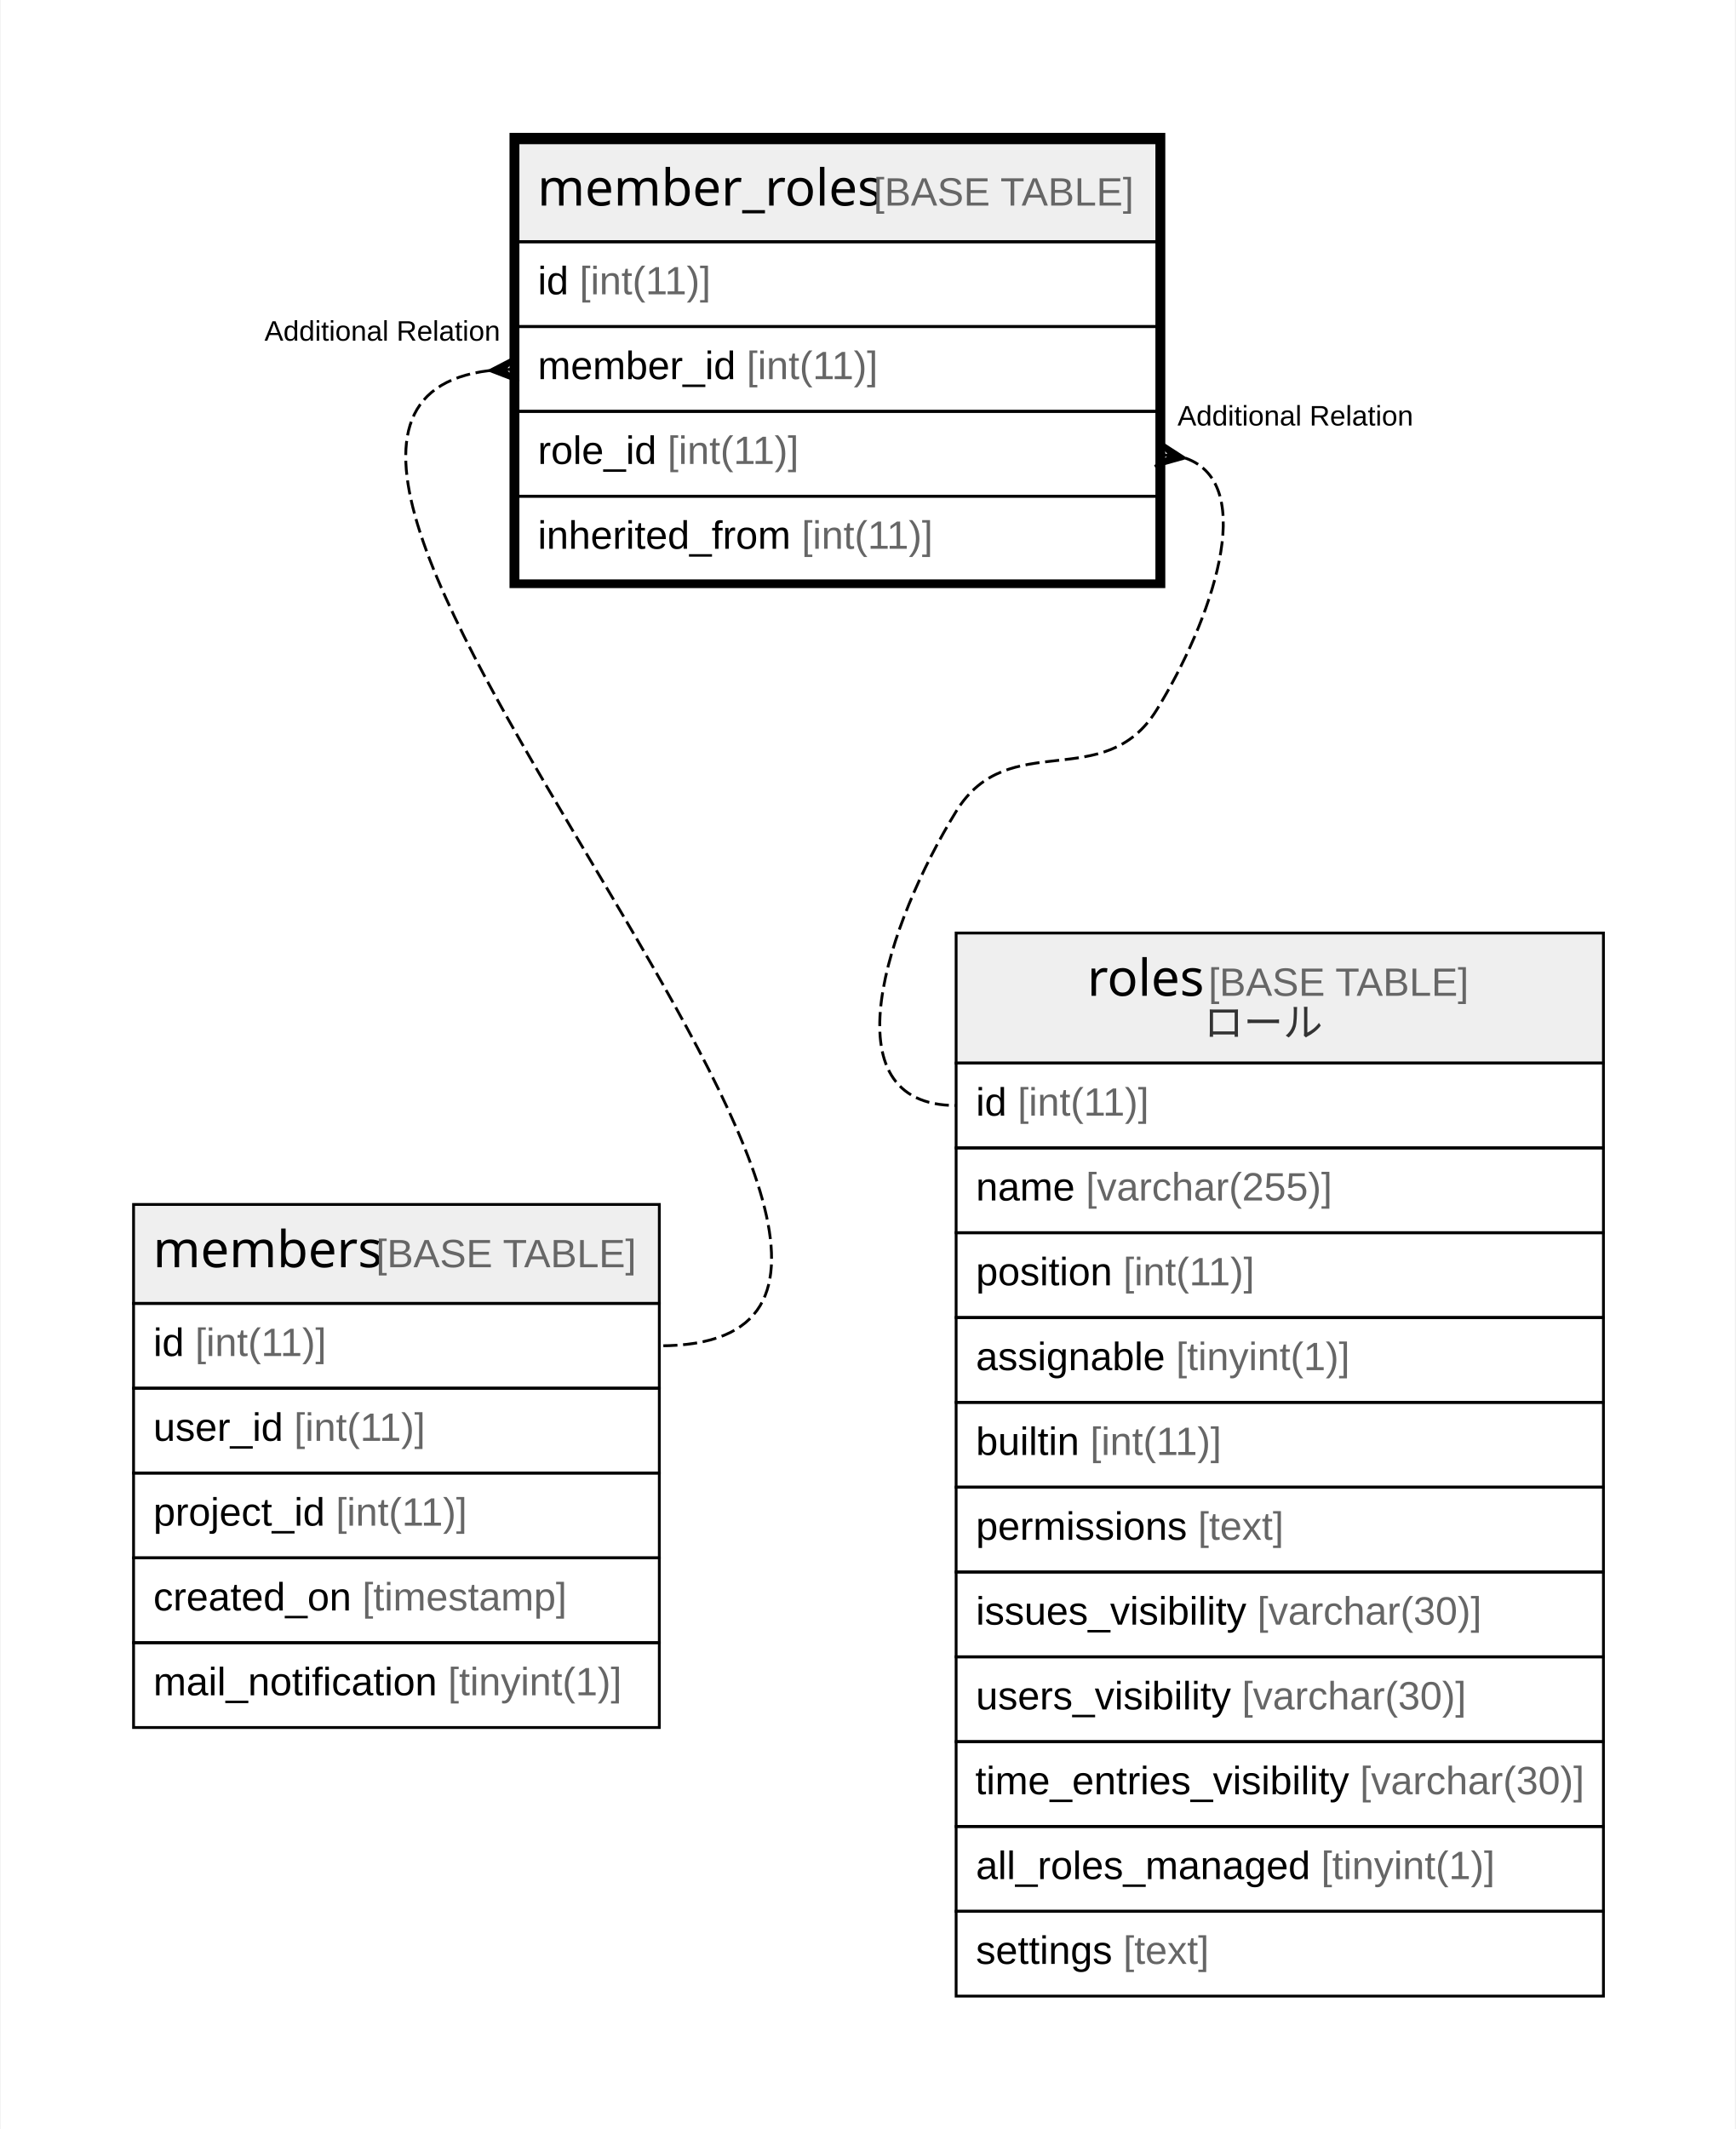
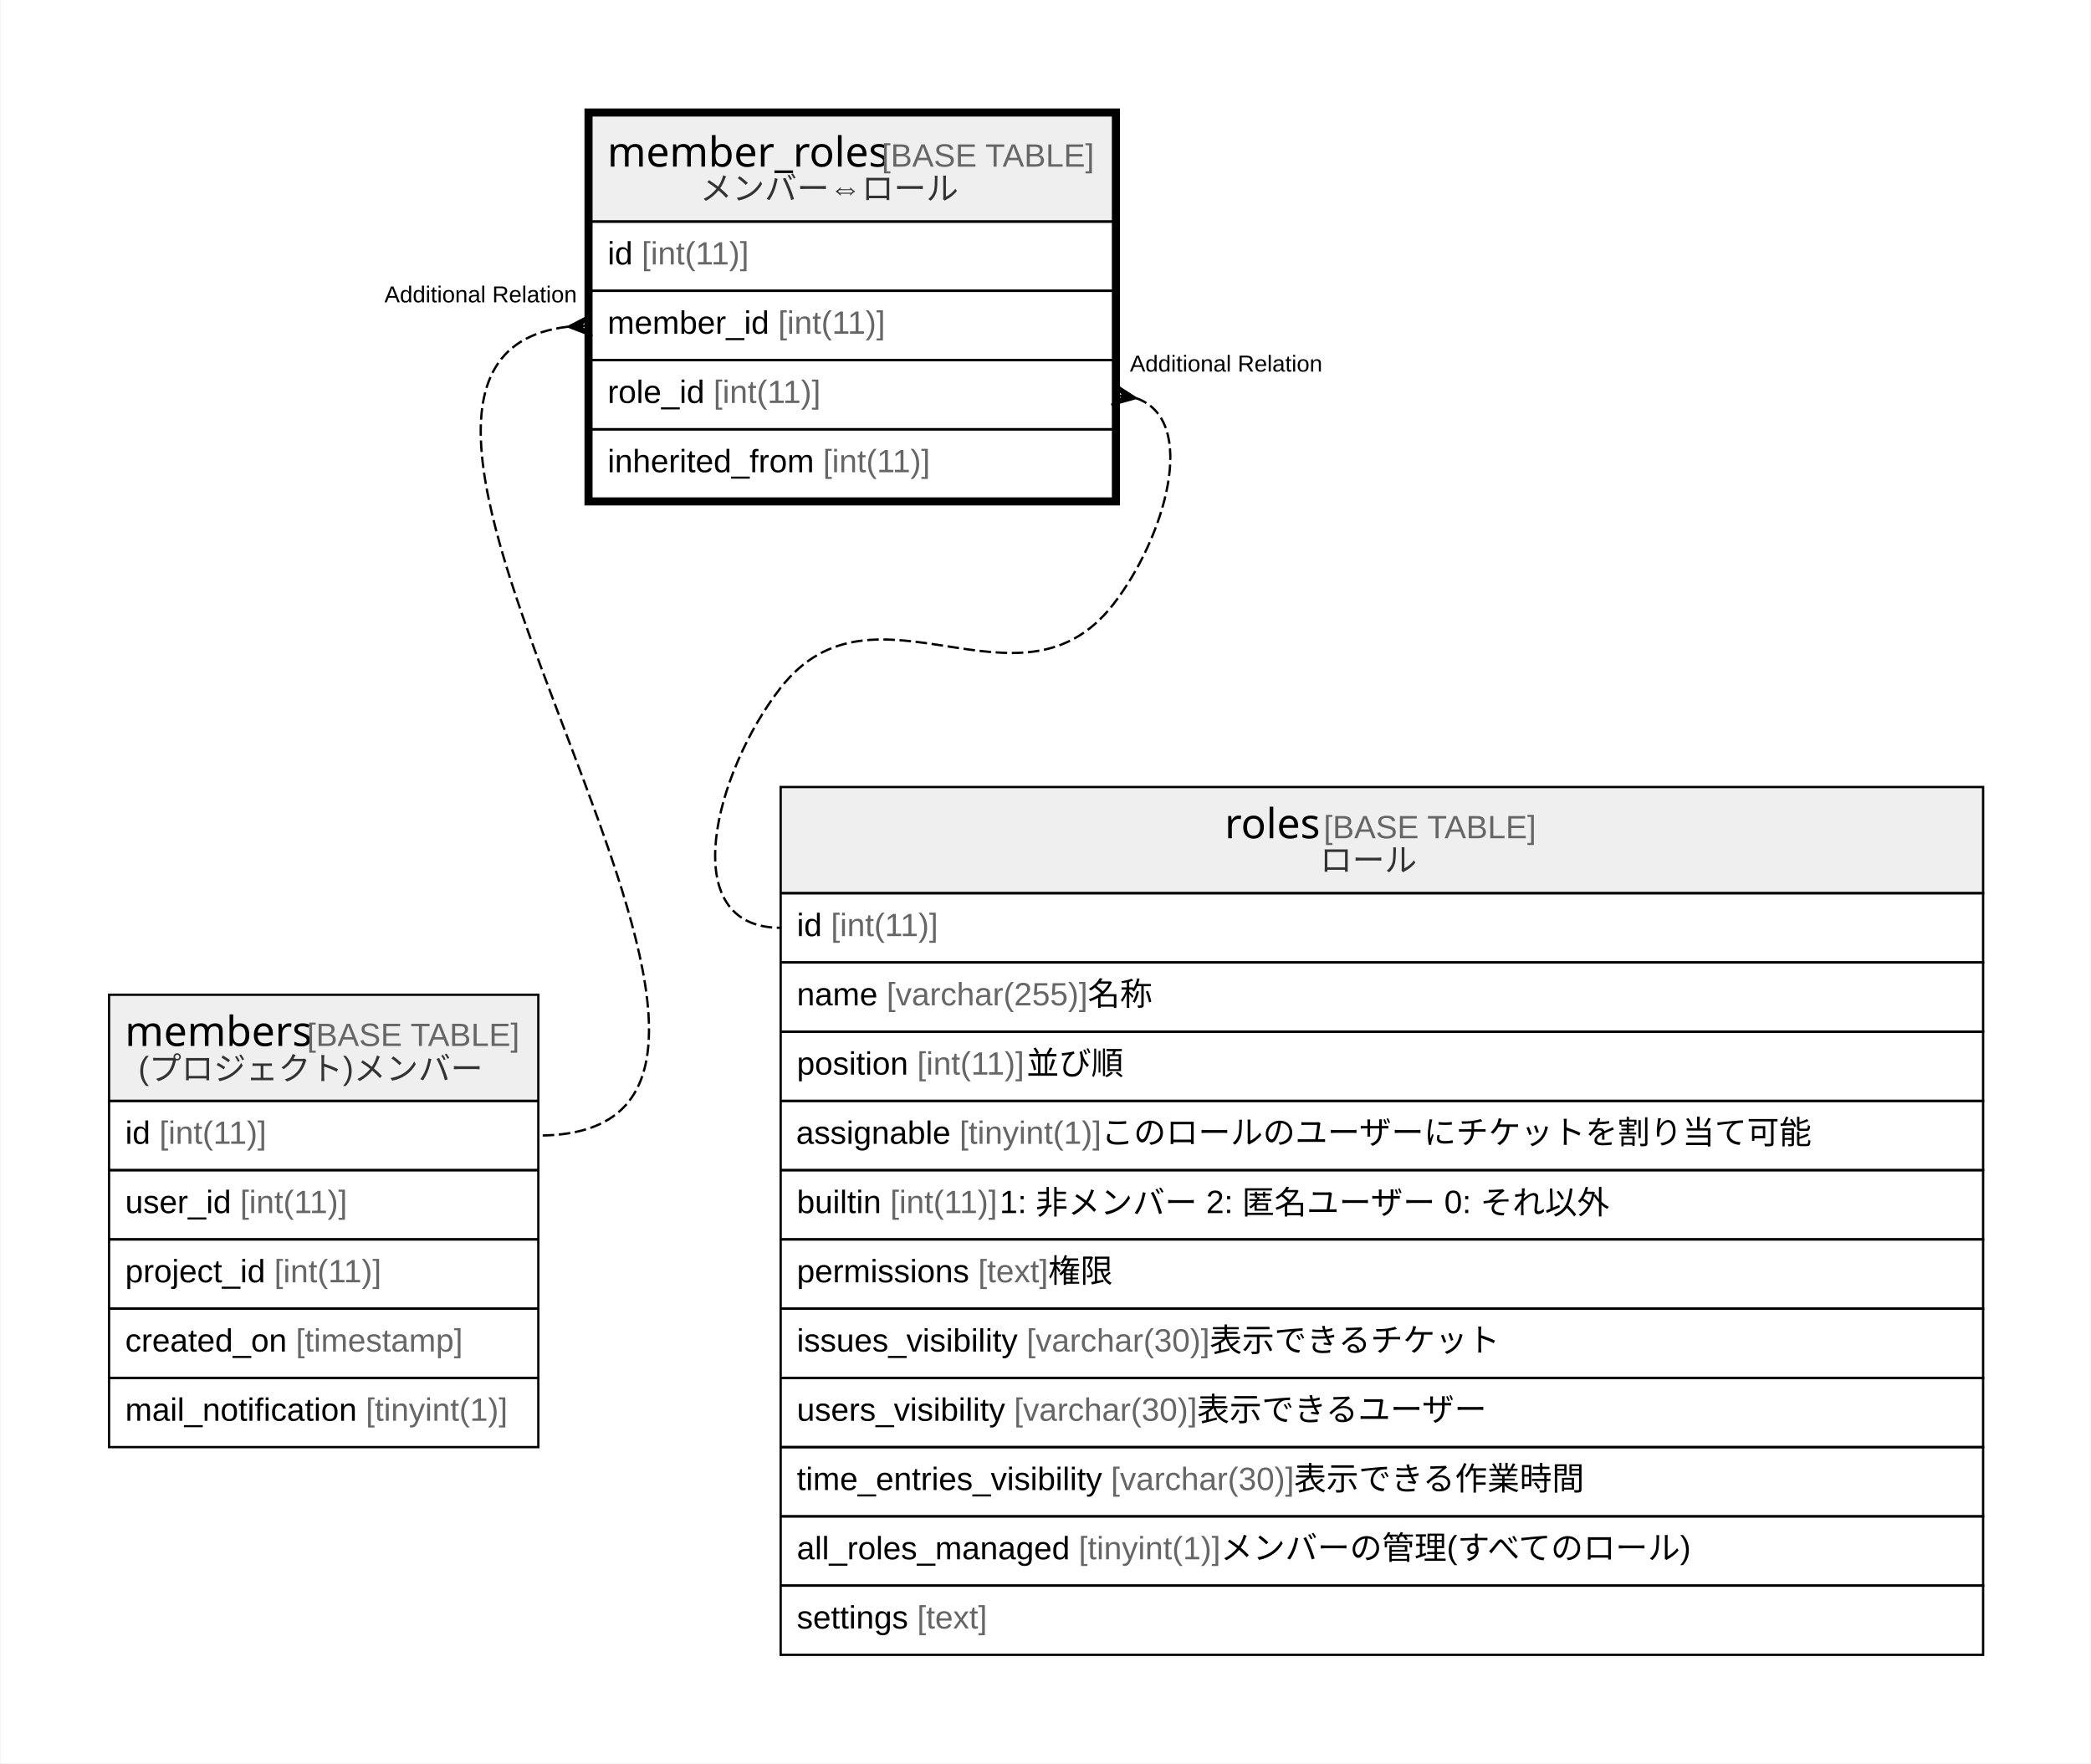
- <svg xmlns="http://www.w3.org/2000/svg" width="614pt" height="753pt" viewBox="0.00 0.00 613.50 753.00">
-   <g id="graph0" class="graph" transform="scale(1 1) rotate(0) translate(4 749)">
-     <polygon fill="#ffffff" stroke="transparent" points="-4,4 -4,-749 609.5,-749 609.5,4 -4,4" />
+ <svg xmlns="http://www.w3.org/2000/svg" width="906pt" height="764pt" viewBox="0.00 0.00 905.50 764.00">
+   <g id="graph0" class="graph" transform="scale(1 1) rotate(0) translate(4 760)">
+     <polygon fill="#ffffff" stroke="transparent" points="-4,4 -4,-760 901.5,-760 901.5,4 -4,4" />
    <g id="node1" class="node">
-       <polygon fill="#efefef" stroke="transparent" points="179,-663.5 179,-698.5 405,-698.5 405,-663.5 179,-663.5" />
-       <polygon fill="none" stroke="#000000" points="179,-663.5 179,-698.5 405,-698.5 405,-663.5 179,-663.5" />
-       <text text-anchor="start" x="185.873" y="-676.3" font-family="Arial Bold" font-size="18.00" fill="#000000">member_roles</text>
-       <text text-anchor="start" x="300.873" y="-676.3" font-family="Arial" font-size="14.00" fill="#000000"> </text>
-       <text text-anchor="start" x="304.764" y="-676.3" font-family="Arial" font-size="14.00" fill="#666666">[BASE TABLE]</text>
-       <polygon fill="none" stroke="#000000" points="179,-633.5 179,-663.5 405,-663.5 405,-633.5 179,-633.5" />
-       <text text-anchor="start" x="186" y="-644.9" font-family="Arial" font-size="14.00" fill="#000000">id </text>
-       <text text-anchor="start" x="200.78" y="-644.9" font-family="Arial" font-size="14.00" fill="#666666">[int(11)]</text>
-       <polygon fill="none" stroke="#000000" points="179,-603.5 179,-633.5 405,-633.5 405,-603.5 179,-603.5" />
-       <text text-anchor="start" x="186" y="-614.9" font-family="Arial" font-size="14.00" fill="#000000">member_id </text>
-       <text text-anchor="start" x="259.892" y="-614.9" font-family="Arial" font-size="14.00" fill="#666666">[int(11)]</text>
-       <polygon fill="none" stroke="#000000" points="179,-573.5 179,-603.5 405,-603.5 405,-573.5 179,-573.5" />
-       <text text-anchor="start" x="186" y="-584.9" font-family="Arial" font-size="14.00" fill="#000000">role_id </text>
-       <text text-anchor="start" x="231.895" y="-584.9" font-family="Arial" font-size="14.00" fill="#666666">[int(11)]</text>
-       <polygon fill="none" stroke="#000000" points="179,-543.5 179,-573.5 405,-573.5 405,-543.5 179,-543.5" />
-       <text text-anchor="start" x="186" y="-554.9" font-family="Arial" font-size="14.00" fill="#000000">inherited_from </text>
-       <text text-anchor="start" x="279.345" y="-554.9" font-family="Arial" font-size="14.00" fill="#666666">[int(11)]</text>
-       <polygon fill="none" stroke="#000000" stroke-width="3" points="177.5,-542.5 177.5,-700.5 406.5,-700.5 406.5,-542.5 177.5,-542.5" />
+       <polygon fill="#efefef" stroke="transparent" points="252,-664 252,-710 478,-710 478,-664 252,-664" />
+       <polygon fill="none" stroke="#000000" points="252,-664 252,-710 478,-710 478,-664 252,-664" />
+       <text text-anchor="start" x="258.873" y="-687.8" font-family="Arial Bold" font-size="18.00" fill="#000000">member_roles</text>
+       <text text-anchor="start" x="373.873" y="-687.8" font-family="Arial" font-size="14.00" fill="#000000"> </text>
+       <text text-anchor="start" x="377.764" y="-687.8" font-family="Arial" font-size="14.00" fill="#666666">[BASE TABLE]</text>
+       <text text-anchor="start" x="299.033" y="-673.4" font-family="Arial" font-size="14.00" fill="#333333">メンバー⇔ロール</text>
+       <polygon fill="none" stroke="#000000" points="252,-634 252,-664 478,-664 478,-634 252,-634" />
+       <text text-anchor="start" x="259" y="-645.4" font-family="Arial" font-size="14.00" fill="#000000">id </text>
+       <text text-anchor="start" x="273.78" y="-645.4" font-family="Arial" font-size="14.00" fill="#666666">[int(11)]</text>
+       <polygon fill="none" stroke="#000000" points="252,-604 252,-634 478,-634 478,-604 252,-604" />
+       <text text-anchor="start" x="259" y="-615.4" font-family="Arial" font-size="14.00" fill="#000000">member_id </text>
+       <text text-anchor="start" x="332.892" y="-615.4" font-family="Arial" font-size="14.00" fill="#666666">[int(11)]</text>
+       <polygon fill="none" stroke="#000000" points="252,-574 252,-604 478,-604 478,-574 252,-574" />
+       <text text-anchor="start" x="259" y="-585.4" font-family="Arial" font-size="14.00" fill="#000000">role_id </text>
+       <text text-anchor="start" x="304.895" y="-585.4" font-family="Arial" font-size="14.00" fill="#666666">[int(11)]</text>
+       <polygon fill="none" stroke="#000000" points="252,-544 252,-574 478,-574 478,-544 252,-544" />
+       <text text-anchor="start" x="259" y="-555.4" font-family="Arial" font-size="14.00" fill="#000000">inherited_from </text>
+       <text text-anchor="start" x="352.345" y="-555.4" font-family="Arial" font-size="14.00" fill="#666666">[int(11)]</text>
+       <polygon fill="none" stroke="#000000" stroke-width="3" points="250.5,-542.5 250.5,-711.5 479.5,-711.5 479.5,-542.5 250.5,-542.5" />
    </g>
    <g id="node2" class="node">
-       <polygon fill="#efefef" stroke="transparent" points="43,-288 43,-323 229,-323 229,-288 43,-288" />
-       <polygon fill="none" stroke="#000000" points="43,-288 43,-323 229,-323 229,-288 43,-288" />
-       <text text-anchor="start" x="49.876" y="-300.8" font-family="Arial Bold" font-size="18.00" fill="#000000">members</text>
-       <text text-anchor="start" x="124.871" y="-300.8" font-family="Arial" font-size="14.00" fill="#000000"> </text>
-       <text text-anchor="start" x="128.761" y="-300.8" font-family="Arial" font-size="14.00" fill="#666666">[BASE TABLE]</text>
-       <polygon fill="none" stroke="#000000" points="43,-258 43,-288 229,-288 229,-258 43,-258" />
-       <text text-anchor="start" x="50" y="-269.4" font-family="Arial" font-size="14.00" fill="#000000">id </text>
-       <text text-anchor="start" x="64.78" y="-269.4" font-family="Arial" font-size="14.00" fill="#666666">[int(11)]</text>
-       <polygon fill="none" stroke="#000000" points="43,-228 43,-258 229,-258 229,-228 43,-228" />
-       <text text-anchor="start" x="50" y="-239.4" font-family="Arial" font-size="14.00" fill="#000000">user_id </text>
-       <text text-anchor="start" x="99.788" y="-239.4" font-family="Arial" font-size="14.00" fill="#666666">[int(11)]</text>
-       <polygon fill="none" stroke="#000000" points="43,-198 43,-228 229,-228 229,-198 43,-198" />
-       <text text-anchor="start" x="50" y="-209.4" font-family="Arial" font-size="14.00" fill="#000000">project_id </text>
-       <text text-anchor="start" x="114.568" y="-209.4" font-family="Arial" font-size="14.00" fill="#666666">[int(11)]</text>
-       <polygon fill="none" stroke="#000000" points="43,-168 43,-198 229,-198 229,-168 43,-168" />
-       <text text-anchor="start" x="50" y="-179.4" font-family="Arial" font-size="14.00" fill="#000000">created_on </text>
-       <text text-anchor="start" x="123.92" y="-179.4" font-family="Arial" font-size="14.00" fill="#666666">[timestamp]</text>
-       <polygon fill="none" stroke="#000000" points="43,-138 43,-168 229,-168 229,-138 43,-138" />
-       <text text-anchor="start" x="50" y="-149.4" font-family="Arial" font-size="14.00" fill="#000000">mail_notification </text>
-       <text text-anchor="start" x="154.234" y="-149.4" font-family="Arial" font-size="14.00" fill="#666666">[tinyint(1)]</text>
+       <polygon fill="#efefef" stroke="transparent" points="43,-283 43,-329 229,-329 229,-283 43,-283" />
+       <polygon fill="none" stroke="#000000" points="43,-283 43,-329 229,-329 229,-283 43,-283" />
+       <text text-anchor="start" x="49.876" y="-306.8" font-family="Arial Bold" font-size="18.00" fill="#000000">members</text>
+       <text text-anchor="start" x="124.871" y="-306.8" font-family="Arial" font-size="14.00" fill="#000000"> </text>
+       <text text-anchor="start" x="128.761" y="-306.8" font-family="Arial" font-size="14.00" fill="#666666">[BASE TABLE]</text>
+       <text text-anchor="start" x="55.661" y="-292.4" font-family="Arial" font-size="14.00" fill="#333333">(プロジェクト)メンバー</text>
+       <polygon fill="none" stroke="#000000" points="43,-253 43,-283 229,-283 229,-253 43,-253" />
+       <text text-anchor="start" x="50" y="-264.4" font-family="Arial" font-size="14.00" fill="#000000">id </text>
+       <text text-anchor="start" x="64.78" y="-264.4" font-family="Arial" font-size="14.00" fill="#666666">[int(11)]</text>
+       <polygon fill="none" stroke="#000000" points="43,-223 43,-253 229,-253 229,-223 43,-223" />
+       <text text-anchor="start" x="50" y="-234.4" font-family="Arial" font-size="14.00" fill="#000000">user_id </text>
+       <text text-anchor="start" x="99.788" y="-234.4" font-family="Arial" font-size="14.00" fill="#666666">[int(11)]</text>
+       <polygon fill="none" stroke="#000000" points="43,-193 43,-223 229,-223 229,-193 43,-193" />
+       <text text-anchor="start" x="50" y="-204.4" font-family="Arial" font-size="14.00" fill="#000000">project_id </text>
+       <text text-anchor="start" x="114.568" y="-204.4" font-family="Arial" font-size="14.00" fill="#666666">[int(11)]</text>
+       <polygon fill="none" stroke="#000000" points="43,-163 43,-193 229,-193 229,-163 43,-163" />
+       <text text-anchor="start" x="50" y="-174.4" font-family="Arial" font-size="14.00" fill="#000000">created_on </text>
+       <text text-anchor="start" x="123.92" y="-174.4" font-family="Arial" font-size="14.00" fill="#666666">[timestamp]</text>
+       <polygon fill="none" stroke="#000000" points="43,-133 43,-163 229,-163 229,-133 43,-133" />
+       <text text-anchor="start" x="50" y="-144.4" font-family="Arial" font-size="14.00" fill="#000000">mail_notification </text>
+       <text text-anchor="start" x="154.234" y="-144.4" font-family="Arial" font-size="14.00" fill="#666666">[tinyint(1)]</text>
    </g>
    <g id="edge1" class="edge">
-       <path fill="none" stroke="#000000" stroke-dasharray="5,2" d="M168.927,-617.939C40.451,-602.495 380.519,-273 229,-273" />
-       <polygon fill="#000000" stroke="#000000" points="169.015,-617.944 178.75,-622.993 174.008,-618.222 179,-618.5 179,-618.5 179,-618.5 174.008,-618.222 179.25,-614.007 169.015,-617.944 169.015,-617.944" />
-       <text text-anchor="start" x="89.325" y="-628.5" font-family="Arial" font-size="10.00" fill="#000000">Additional Relation</text>
+       <path fill="none" stroke="#000000" stroke-dasharray="5,2" d="M241.731,-618.431C108.999,-602.74 381.671,-268 229,-268" />
+       <polygon fill="#000000" stroke="#000000" points="242.015,-618.446 251.751,-623.493 247.008,-618.723 252,-619 252,-619 252,-619 247.008,-618.723 252.249,-614.507 242.015,-618.446 242.015,-618.446" />
+       <text text-anchor="start" x="162.325" y="-629" font-family="Arial" font-size="10.00" fill="#000000">Additional Relation</text>
    </g>
    <g id="node3" class="node">
-       <polygon fill="#efefef" stroke="transparent" points="334,-373 334,-419 563,-419 563,-373 334,-373" />
-       <polygon fill="none" stroke="#000000" points="334,-373 334,-419 563,-419 563,-373 334,-373" />
-       <text text-anchor="start" x="380.374" y="-396.8" font-family="Arial Bold" font-size="18.00" fill="#000000">roles</text>
-       <text text-anchor="start" x="419.373" y="-396.8" font-family="Arial" font-size="14.00" fill="#000000"> </text>
-       <text text-anchor="start" x="423.263" y="-396.8" font-family="Arial" font-size="14.00" fill="#666666">[BASE TABLE]</text>
-       <text text-anchor="start" x="421.675" y="-382.4" font-family="Arial" font-size="14.00" fill="#333333">ロール</text>
-       <polygon fill="none" stroke="#000000" points="334,-343 334,-373 563,-373 563,-343 334,-343" />
+       <polygon fill="#efefef" stroke="transparent" points="334,-373 334,-419 855,-419 855,-373 334,-373" />
+       <polygon fill="none" stroke="#000000" points="334,-373 334,-419 855,-419 855,-373 334,-373" />
+       <text text-anchor="start" x="526.374" y="-396.8" font-family="Arial Bold" font-size="18.00" fill="#000000">roles</text>
+       <text text-anchor="start" x="565.372" y="-396.8" font-family="Arial" font-size="14.00" fill="#000000"> </text>
+       <text text-anchor="start" x="569.263" y="-396.8" font-family="Arial" font-size="14.00" fill="#666666">[BASE TABLE]</text>
+       <text text-anchor="start" x="567.675" y="-382.4" font-family="Arial" font-size="14.00" fill="#333333">ロール</text>
+       <polygon fill="none" stroke="#000000" points="334,-343 334,-373 855,-373 855,-343 334,-343" />
      <text text-anchor="start" x="341" y="-354.4" font-family="Arial" font-size="14.00" fill="#000000">id </text>
      <text text-anchor="start" x="355.78" y="-354.4" font-family="Arial" font-size="14.00" fill="#666666">[int(11)]</text>
-       <polygon fill="none" stroke="#000000" points="334,-313 334,-343 563,-343 563,-313 334,-313" />
+       <polygon fill="none" stroke="#000000" points="334,-313 334,-343 855,-343 855,-313 334,-313" />
      <text text-anchor="start" x="341" y="-324.4" font-family="Arial" font-size="14.00" fill="#000000">name </text>
      <text text-anchor="start" x="379.899" y="-324.4" font-family="Arial" font-size="14.00" fill="#666666">[varchar(255)]</text>
-       <polygon fill="none" stroke="#000000" points="334,-283 334,-313 563,-313 563,-283 334,-283" />
+       <text text-anchor="start" x="467.018" y="-324.4" font-family="Arial" font-size="14.00" fill="#000000"> 名称</text>
+       <polygon fill="none" stroke="#000000" points="334,-283 334,-313 855,-313 855,-283 334,-283" />
      <text text-anchor="start" x="341" y="-294.4" font-family="Arial" font-size="14.00" fill="#000000">position </text>
      <text text-anchor="start" x="393.125" y="-294.4" font-family="Arial" font-size="14.00" fill="#666666">[int(11)]</text>
-       <polygon fill="none" stroke="#000000" points="334,-253 334,-283 563,-283 563,-253 334,-253" />
-       <text text-anchor="start" x="341" y="-264.4" font-family="Arial" font-size="14.00" fill="#000000">assignable </text>
-       <text text-anchor="start" x="411.799" y="-264.4" font-family="Arial" font-size="14.00" fill="#666666">[tinyint(1)]</text>
-       <polygon fill="none" stroke="#000000" points="334,-223 334,-253 563,-253 563,-223 334,-223" />
+       <text text-anchor="start" x="440.572" y="-294.4" font-family="Arial" font-size="14.00" fill="#000000"> 並び順</text>
+       <polygon fill="none" stroke="#000000" points="334,-253 334,-283 855,-283 855,-253 334,-253" />
+       <text text-anchor="start" x="340.693" y="-264.4" font-family="Arial" font-size="14.00" fill="#000000">assignable </text>
+       <text text-anchor="start" x="411.493" y="-264.4" font-family="Arial" font-size="14.00" fill="#666666">[tinyint(1)]</text>
+       <text text-anchor="start" x="472.937" y="-264.4" font-family="Arial" font-size="14.00" fill="#000000"> このロールのユーザーにチケットを割り当て可能</text>
+       <polygon fill="none" stroke="#000000" points="334,-223 334,-253 855,-253 855,-223 334,-223" />
      <text text-anchor="start" x="341" y="-234.4" font-family="Arial" font-size="14.00" fill="#000000">builtin </text>
      <text text-anchor="start" x="381.449" y="-234.4" font-family="Arial" font-size="14.00" fill="#666666">[int(11)]</text>
-       <polygon fill="none" stroke="#000000" points="334,-193 334,-223 563,-223 563,-193 334,-193" />
+       <text text-anchor="start" x="428.896" y="-234.4" font-family="Arial" font-size="14.00" fill="#000000"> 1: 非メンバー 2: 匿名ユーザー 0: それ以外 </text>
+       <polygon fill="none" stroke="#000000" points="334,-193 334,-223 855,-223 855,-193 334,-193" />
      <text text-anchor="start" x="341" y="-204.4" font-family="Arial" font-size="14.00" fill="#000000">permissions </text>
      <text text-anchor="start" x="419.555" y="-204.4" font-family="Arial" font-size="14.00" fill="#666666">[text]</text>
-       <polygon fill="none" stroke="#000000" points="334,-163 334,-193 563,-193 563,-163 334,-163" />
+       <text text-anchor="start" x="449.9" y="-204.4" font-family="Arial" font-size="14.00" fill="#000000"> 権限</text>
+       <polygon fill="none" stroke="#000000" points="334,-163 334,-193 855,-193 855,-163 334,-163" />
      <text text-anchor="start" x="341" y="-174.4" font-family="Arial" font-size="14.00" fill="#000000">issues_visibility </text>
      <text text-anchor="start" x="440.551" y="-174.4" font-family="Arial" font-size="14.00" fill="#666666">[varchar(30)]</text>
-       <polygon fill="none" stroke="#000000" points="334,-133 334,-163 563,-163 563,-133 334,-133" />
+       <text text-anchor="start" x="519.888" y="-174.4" font-family="Arial" font-size="14.00" fill="#000000"> 表示できるチケット</text>
+       <polygon fill="none" stroke="#000000" points="334,-133 334,-163 855,-163 855,-133 334,-133" />
      <text text-anchor="start" x="341" y="-144.4" font-family="Arial" font-size="14.00" fill="#000000">users_visibility </text>
      <text text-anchor="start" x="435.105" y="-144.4" font-family="Arial" font-size="14.00" fill="#666666">[varchar(30)]</text>
-       <polygon fill="none" stroke="#000000" points="334,-103 334,-133 563,-133 563,-103 334,-103" />
-       <text text-anchor="start" x="340.778" y="-114.4" font-family="Arial" font-size="14.00" fill="#000000">time_entries_visibility </text>
-       <text text-anchor="start" x="476.886" y="-114.4" font-family="Arial" font-size="14.00" fill="#666666">[varchar(30)]</text>
-       <polygon fill="none" stroke="#000000" points="334,-73 334,-103 563,-103 563,-73 334,-73" />
+       <text text-anchor="start" x="514.442" y="-144.4" font-family="Arial" font-size="14.00" fill="#000000"> 表示できるユーザー</text>
+       <polygon fill="none" stroke="#000000" points="334,-103 334,-133 855,-133 855,-103 334,-103" />
+       <text text-anchor="start" x="341" y="-114.4" font-family="Arial" font-size="14.00" fill="#000000">time_entries_visibility </text>
+       <text text-anchor="start" x="477.108" y="-114.4" font-family="Arial" font-size="14.00" fill="#666666">[varchar(30)]</text>
+       <text text-anchor="start" x="556.445" y="-114.4" font-family="Arial" font-size="14.00" fill="#000000"> 表示できる作業時間</text>
+       <polygon fill="none" stroke="#000000" points="334,-73 334,-103 855,-103 855,-73 334,-73" />
      <text text-anchor="start" x="341" y="-84.4" font-family="Arial" font-size="14.00" fill="#000000">all_roles_managed </text>
      <text text-anchor="start" x="463.14" y="-84.4" font-family="Arial" font-size="14.00" fill="#666666">[tinyint(1)]</text>
-       <polygon fill="none" stroke="#000000" points="334,-43 334,-73 563,-73 563,-43 334,-43" />
+       <text text-anchor="start" x="524.585" y="-84.4" font-family="Arial" font-size="14.00" fill="#000000"> メンバーの管理(すべてのロール)</text>
+       <polygon fill="none" stroke="#000000" points="334,-43 334,-73 855,-73 855,-43 334,-43" />
      <text text-anchor="start" x="341" y="-54.4" font-family="Arial" font-size="14.00" fill="#000000">settings </text>
      <text text-anchor="start" x="393.126" y="-54.4" font-family="Arial" font-size="14.00" fill="#666666">[text]</text>
    </g>
    <g id="edge2" class="edge">
-       <path fill="none" stroke="#000000" stroke-dasharray="5,2" d="M415.138,-586.964C441.46,-577.728 423.994,-528.927 405,-498 386.484,-467.852 352.516,-492.148 334,-462 309.81,-422.613 287.778,-358 334,-358" />
-       <polygon fill="#000000" stroke="#000000" points="414.887,-587.002 404.326,-584.051 409.944,-587.751 405,-588.5 405,-588.5 405,-588.5 409.944,-587.751 405.674,-592.949 414.887,-587.002 414.887,-587.002" />
-       <text text-anchor="start" x="412.325" y="-598.5" font-family="Arial" font-size="10.00" fill="#000000">Additional Relation</text>
+       <path fill="none" stroke="#000000" stroke-dasharray="5,2" d="M487.937,-587.512C515.446,-578.154 500.557,-526.89 478,-498 437.401,-446.002 374.599,-513.998 334,-462 305.554,-425.567 287.778,-358 334,-358" />
+       <polygon fill="#000000" stroke="#000000" points="487.89,-587.519 477.334,-584.55 482.945,-588.26 478,-589 478,-589 478,-589 482.945,-588.26 478.666,-593.45 487.89,-587.519 487.89,-587.519" />
+       <text text-anchor="start" x="485.325" y="-599" font-family="Arial" font-size="10.00" fill="#000000">Additional Relation</text>
    </g>
  </g>
</svg>
